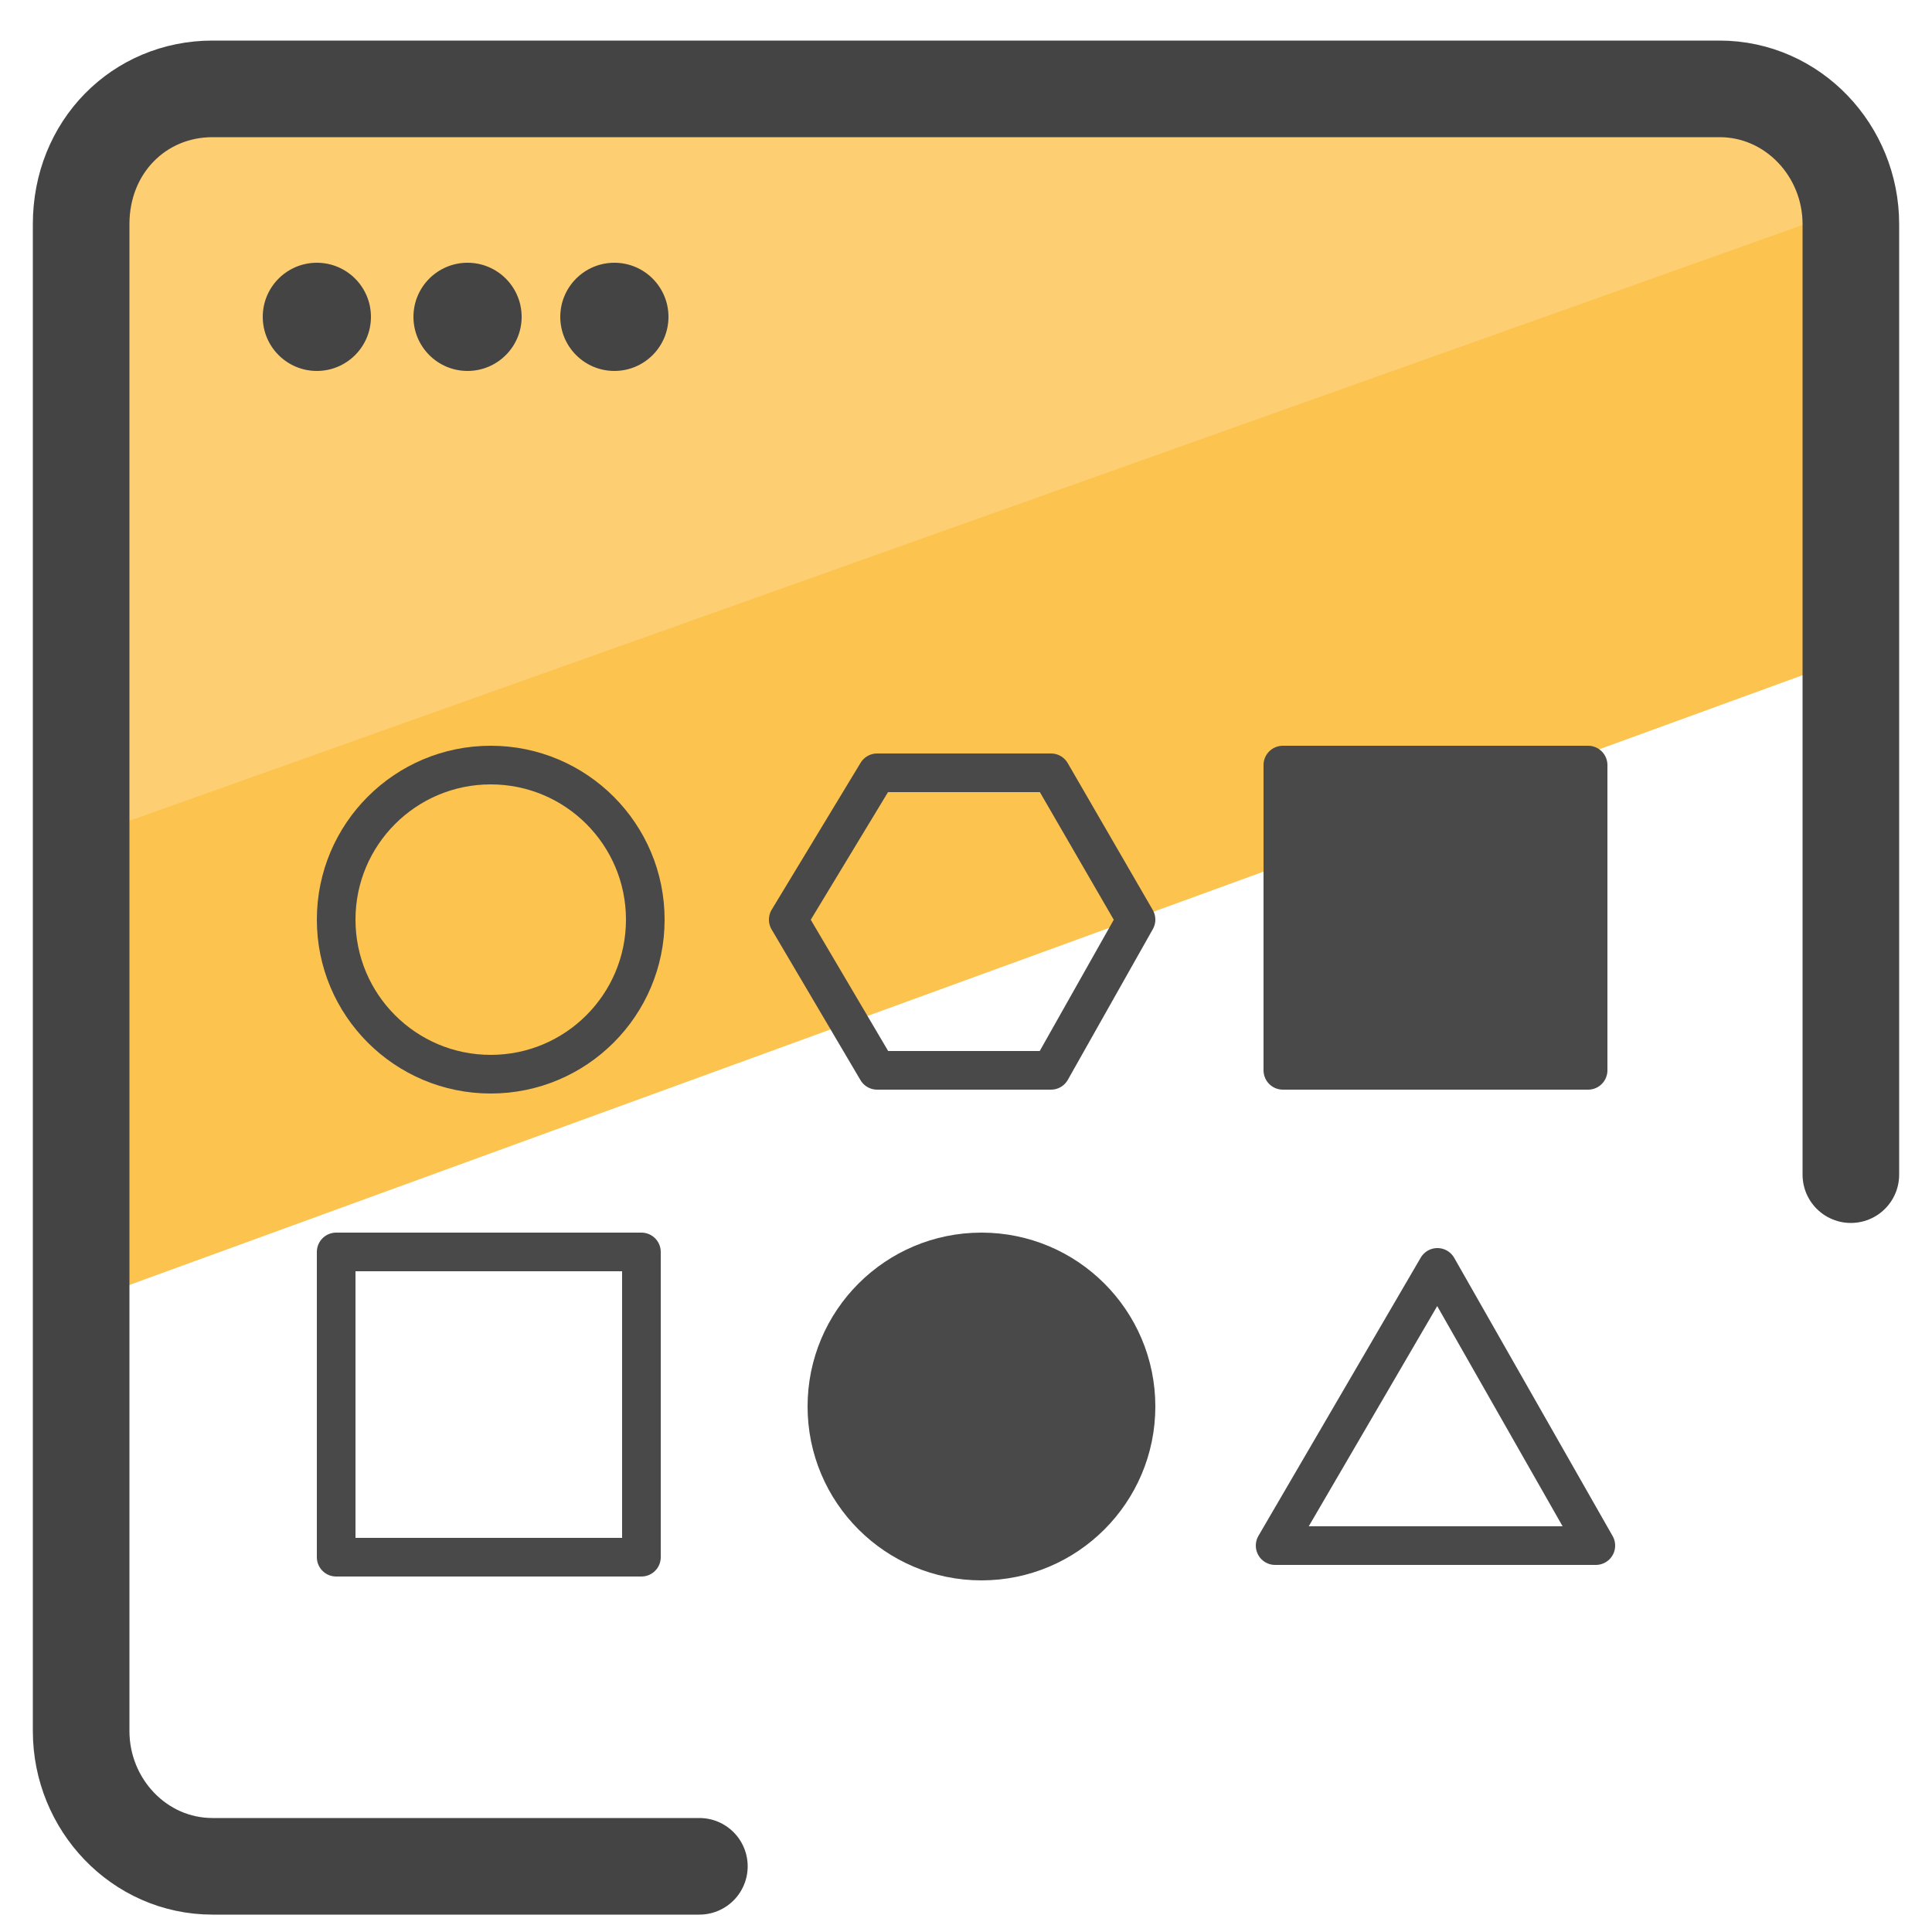
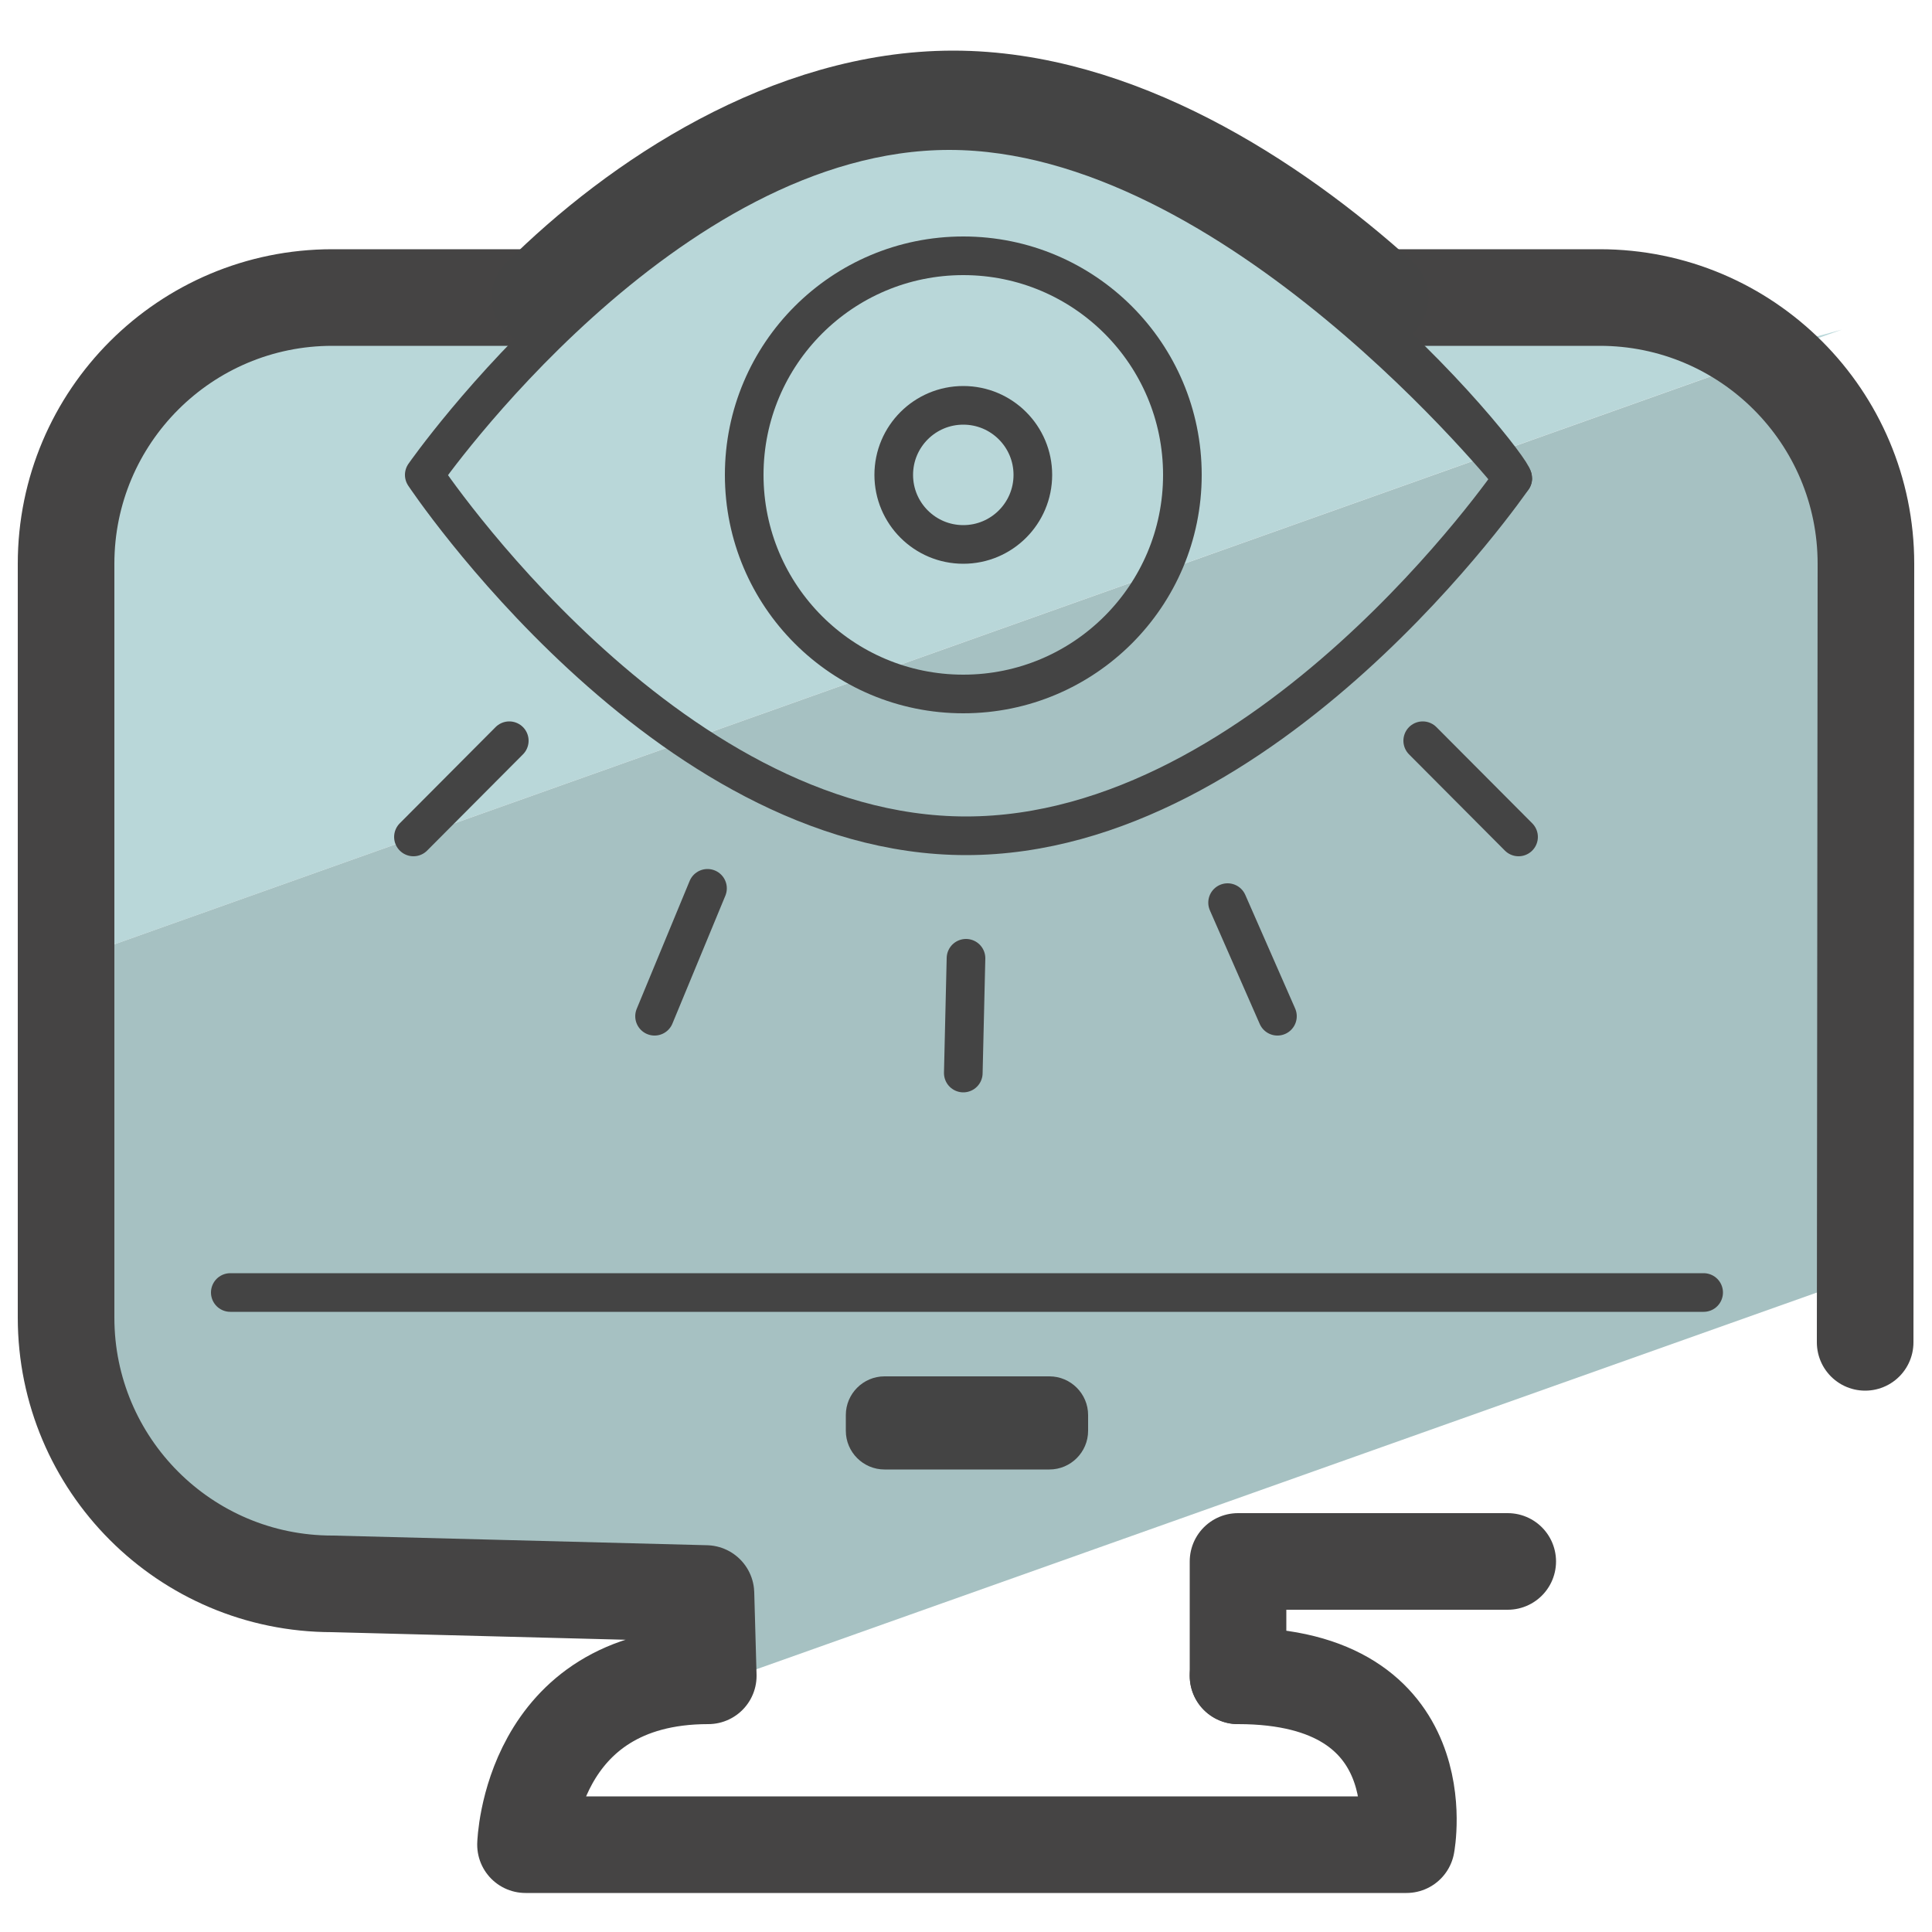
- <svg xmlns="http://www.w3.org/2000/svg" id="Layer_1" x="0" y="0" version="1.1" viewBox="0 0 50 50" xml:space="preserve">
-   <style>.st3{fill:#444}.st4,.st5{fill:#494949;stroke:#494949;stroke-linecap:round;stroke-linejoin:round;stroke-miterlimit:10}.st5{fill:none}</style>
-   <path fill="#fcc34f" d="M47.7 11.6l.8 5.2L2.4 33.6l-.5-10.9-.1-6.2L42.1 1.9l5.2 2.3z" />
-   <path fill="#fdcf72" d="M46.1 2l2.3 3.2L1.5 21.9 2.6 4.8l3-2.9 29.1-.2z" />
-   <path fill="none" stroke="#444" stroke-linecap="round" stroke-linejoin="round" stroke-miterlimit="10" stroke-width="2.5" d="M18.1 48.3H5.5c-1.9 0-3.4-1.6-3.4-3.5v-39c0-2 1.5-3.5 3.4-3.5h39c1.9 0 3.4 1.6 3.4 3.5v24.6" />
-   <circle cx="8.2" cy="8.2" r="1.4" class="st3" />
-   <circle cx="12.1" cy="8.2" r="1.4" class="st3" />
-   <circle cx="15.9" cy="8.2" r="1.4" class="st3" />
-   <circle cx="25.4" cy="36.4" r="4" class="st4" />
-   <circle cx="12.7" cy="23.8" r="4" class="st5" />
-   <path d="M33.2 19.8h7.9v7.9h-7.9z" class="st4" />
-   <path d="M8.7 32.4h7.9v7.9H8.7zM27.2 20h-4.5l-2.3 3.8 2.3 3.9h4.5l2.2-3.9zm10 12.8L33 40h8.3z" class="st5" />
+ <svg xmlns="http://www.w3.org/2000/svg" version="1.1" id="Camada_3" x="0px" y="0px" viewBox="0 0 50 50" style="enable-background:new 0 0 50 50;" xml:space="preserve">
+   <style type="text/css">
+ 	.st0{fill:#B9D7D9;}
+ 	.st1{fill:#A6C1C2;}
+ 	.st2{fill:none;stroke:#454444;stroke-width:2.5;stroke-linecap:round;stroke-linejoin:round;stroke-miterlimit:10;}
+ 	.st3{fill:none;stroke:#444444;stroke-linecap:round;stroke-linejoin:round;stroke-miterlimit:10;}
+ 	.st4{fill:#444444;}
+ 	.st5{fill:none;stroke:#444444;stroke-width:2.5;stroke-linecap:round;stroke-linejoin:round;stroke-miterlimit:10;}
+ </style>
+   <g>
+     <g>
+       <g>
+         <path class="st0" d="M36.02,7.74l-11.5-5c-12.5,5.5-17.75,5.75-22,7.5L1.89,24.82L47.67,8.53l-1.65,0.45     C46.02,7.87,37.14,7.74,36.02,7.74z" />
+         <path class="st1" d="M1.89,24.82l0.13,11.91c0.29,2,3.38,3.19,5.38,3.47l10.62,1.28c0.25,0.03-2.99,3.34-2.75,3.25l32.4-11.51     V11.39c0-1.39-1.38-2.37-2.69-1.9L1.89,24.82z" />
+       </g>
+       <g>
+         <polyline class="st2" points="32.04,43.37 32.04,40.41 39.02,40.41    " />
+         <path class="st2" d="M13.54,7.7H8.6c-3.8,0-6.89,3.08-6.89,6.89V34.1c0,3.8,3.08,6.89,6.89,6.89l9.67,0.25l0.06,2.13     c-4.61,0-4.73,4.37-4.73,4.37h22.8c0,0,0.83-4.37-4.36-4.37" />
+         <path class="st2" d="M48.27,34.74l0.02-20.15c0-3.8-3.08-6.89-6.89-6.89h-5.38" />
+       </g>
+       <line class="st3" x1="5.96" y1="33.45" x2="44.09" y2="33.45" />
+       <path class="st3" d="M25,36.25" />
+       <path class="st4" d="M27.16,38.03h-4.27c-0.55,0-1-0.45-1-1v-0.41c0-0.55,0.45-1,1-1h4.27c0.55,0,1,0.45,1,1v0.41    C28.16,37.58,27.71,38.03,27.16,38.03z" />
+       <path class="st5" d="M37.27,40.99" />
+       <path class="st5" d="M15.02,43.74" />
+     </g>
+     <g>
+       <path class="st3" d="M39.15,12.38c0,0-6.34,9.25-14.15,9.25s-14.02-9.34-14.02-9.34s6.21-8.91,13.59-8.91S39.15,12.38,39.15,12.38    z" />
+       <line class="st3" x1="39.3" y1="21.66" x2="36.82" y2="19.17" />
+       <line class="st3" x1="33.06" y1="26.3" x2="31.77" y2="23.36" />
+       <line class="st3" x1="24.93" y1="27.77" x2="25" y2="24.8" />
+       <line class="st3" x1="16.94" y1="26.3" x2="18.31" y2="22.99" />
+       <line class="st3" x1="10.7" y1="21.66" x2="13.18" y2="19.17" />
+       <circle class="st3" cx="24.93" cy="12.29" r="1.8" />
+       <circle class="st3" cx="24.93" cy="12.29" r="5.67" />
+       <path class="st3" d="M24.57,3.38c7.4-0.45,14.59,8.69,14.58,9" />
+     </g>
+     <g>
+       <path class="st5" d="M13.97,7.7c2.51-2.5,6.47-5.14,10.7-5.14c4.21,0,8.26,2.62,11.05,5.14" />
+       <path class="st5" d="M24.57,2.26" />
+     </g>
+   </g>
</svg>
